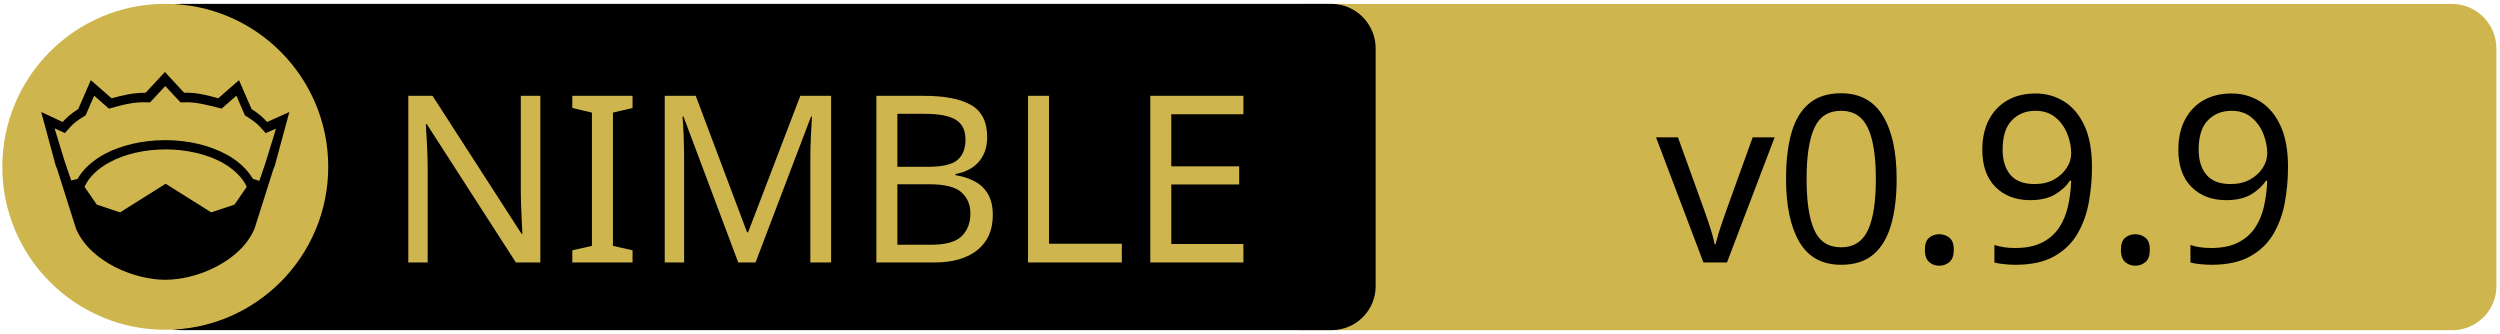
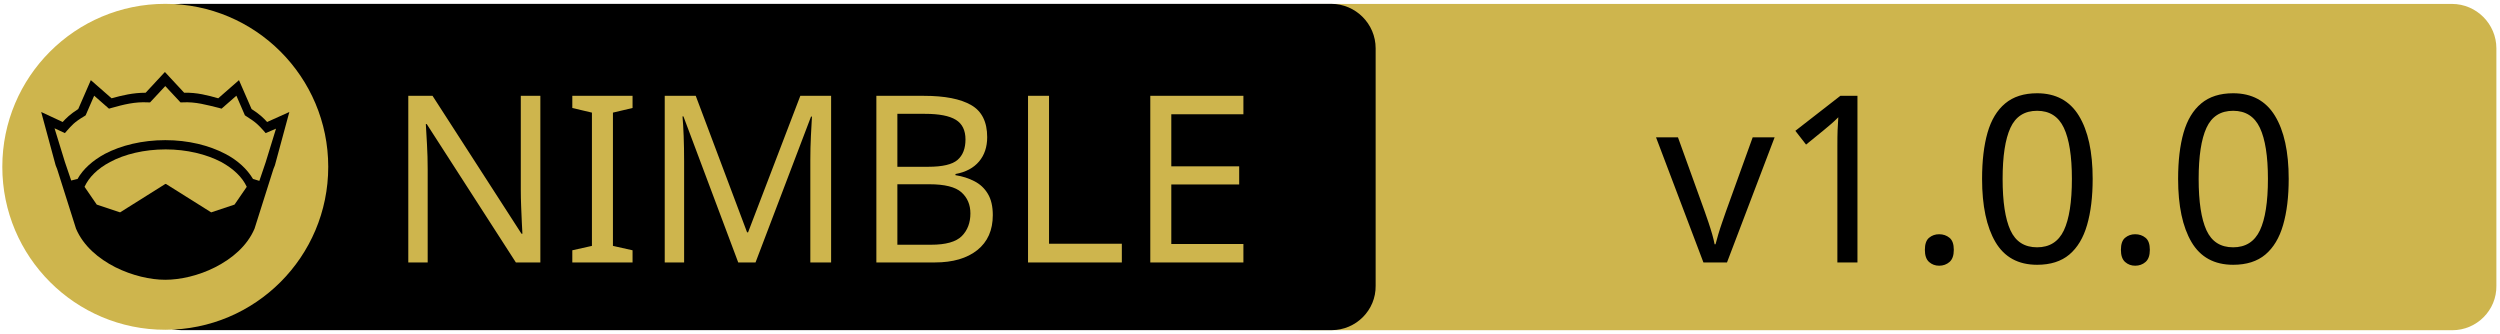
<svg xmlns="http://www.w3.org/2000/svg" xmlns:xlink="http://www.w3.org/1999/xlink" width="675" height="90" xml:space="preserve" version="1.1">
-   <a xlink:href="https://github.com/stefansalewski/gintro">
+   <a xlink:href="https://github.com/KellerKev/gintro">
    <g>
      <path fill="#CEB54D" id="svg_15" d="m662.123,89.159l-310.5,0c-6.6,0 -12,-5.4 -12,-12l0,-64.1c0,-6.6 5.4,-12 12,-12l310.4,0c6.6,0 12,5.4 12,12l0,64.1c0.1,6.6 -5.3,12 -11.9,12z" />
      <path id="svg_1" d="m359.524,89.139l-310.5,0c-6.6,0 -12,-5.4 -12,-12l0,-64.1c0,-6.6 5.4,-12 12,-12l310.4,0c6.6,0 12,5.4 12,12l0,64.1c0.1,6.6 -5.3,12 -11.9,12z" />
      <rect id="svg_2" fill="none" height="45.9" width="315.3" class="st0" y="24.539" x="60.224" />
      <circle id="svg_4" fill="#CEB54D" r="44" cy="45.039" cx="44.624" class="st1" />
      <g id="XMLID_4_">
        <path id="svg_5" d="m78.124,30.239l-3.9,14.4l-0.4,1l-5.1,16.1c0,0 0,0 0,0c-2,4.7 -6.1,8.1 -10.6,10.4c-4.5,2.3 -9.5,3.4 -13.5,3.4c-4,0 -8.9,-1.1 -13.5,-3.4c-4.5,-2.3 -8.6,-5.7 -10.6,-10.4c0,0 0,0 0,0l-5.1,-16.1l-0.4,-1l-3.9,-14.4l5.8,2.7c0.9,-1 2,-2.1 4.2,-3.5l3.4,-7.8l5.6,4.9c2.9,-0.8 5.8,-1.5 9.2,-1.5l5.2,-5.6l5.2,5.6c3.4,-0.1 6.4,0.7 9.2,1.5l5.6,-4.9l3.4,7.8c2.2,1.4 3.3,2.5 4.2,3.5l6,-2.7z" />
        <g id="XMLID_6_">
          <g id="svg_6">
            <path id="svg_7" fill="#CEB54D" d="m66.624,50.439l-3.3,4.8l-6.3,2.1l-12.1,-7.6c-0.1,-0.1 -0.3,-0.1 -0.4,0l-12.1,7.6l-6.3,-2.1l-3.3,-4.8c1.2,-2.6 3.5,-4.9 6.9,-6.7c3.9,-2.1 9.2,-3.4 15,-3.4c5.7,0 11,1.3 15,3.4c3.3,1.8 5.7,4.1 6.9,6.7z" class="st1" />
          </g>
          <g id="svg_8" />
        </g>
        <g id="XMLID_5_">
          <g id="svg_9">
            <path id="svg_10" fill="#CEB54D" d="m74.524,34.739l-2.8,9.1l-1.7,5l-1.6,-0.5c0,0 -0.1,0 -0.1,0c-1.6,-2.7 -4.2,-5.1 -7.5,-6.8c-4.4,-2.3 -10,-3.7 -16.2,-3.7c-6.2,0 -11.9,1.4 -16.3,3.7c-3.3,1.8 -5.9,4.1 -7.4,6.8c0,0 -0.1,0 -0.1,0l-1.6,0.4l-1.7,-5l-2.8,-9.1l2.8,1.3l0.6,-0.7c1.2,-1.3 1.8,-2.2 4.7,-3.9l0.3,-0.2l2.3,-5.3l4,3.5l0.7,-0.2c3.2,-0.9 6.3,-1.7 9.8,-1.5l0.6,0l4.1,-4.4l4.1,4.4l0.6,0c3.5,-0.2 6.5,0.7 9.8,1.5l0.7,0.2l4,-3.5l2.3,5.3l0.3,0.2c2.9,1.8 3.5,2.6 4.7,3.9l0.6,0.7l2.8,-1.2z" class="st1" />
          </g>
          <g id="svg_11" />
        </g>
      </g>
      <text x="-442" y="-350.021" id="svg_16" font-size="63px" font-family="'PT Sans Caption', 'Tahoma', 'Helvetica Neue Medium', 'PT Sans', sans-serif" fill="#CEB54D" class="st1 st2 st3" transform="matrix(1 0 0 1 546.13 420.879)">NIMBLE</text>
-       <text x="-99.0" y="-350.012" id="svg_17" font-size="63.012px" font-family="'PT Sans Caption', 'Tahoma', 'Helvetica Neue Medium', 'PT Sans', sans-serif" fill="#000000" class="st1 st2 st3" transform="matrix(1 0 0 1 546.13 420.879)">v0.9.9</text>
+       <text x="-99.0" y="-350.012" id="svg_17" font-size="63.012px" font-family="'PT Sans Caption', 'Tahoma', 'Helvetica Neue Medium', 'PT Sans', sans-serif" fill="#000000" class="st1 st2 st3" transform="matrix(1 0 0 1 546.13 420.879)">v1.0.0</text>
    </g>
  </a>
</svg>
